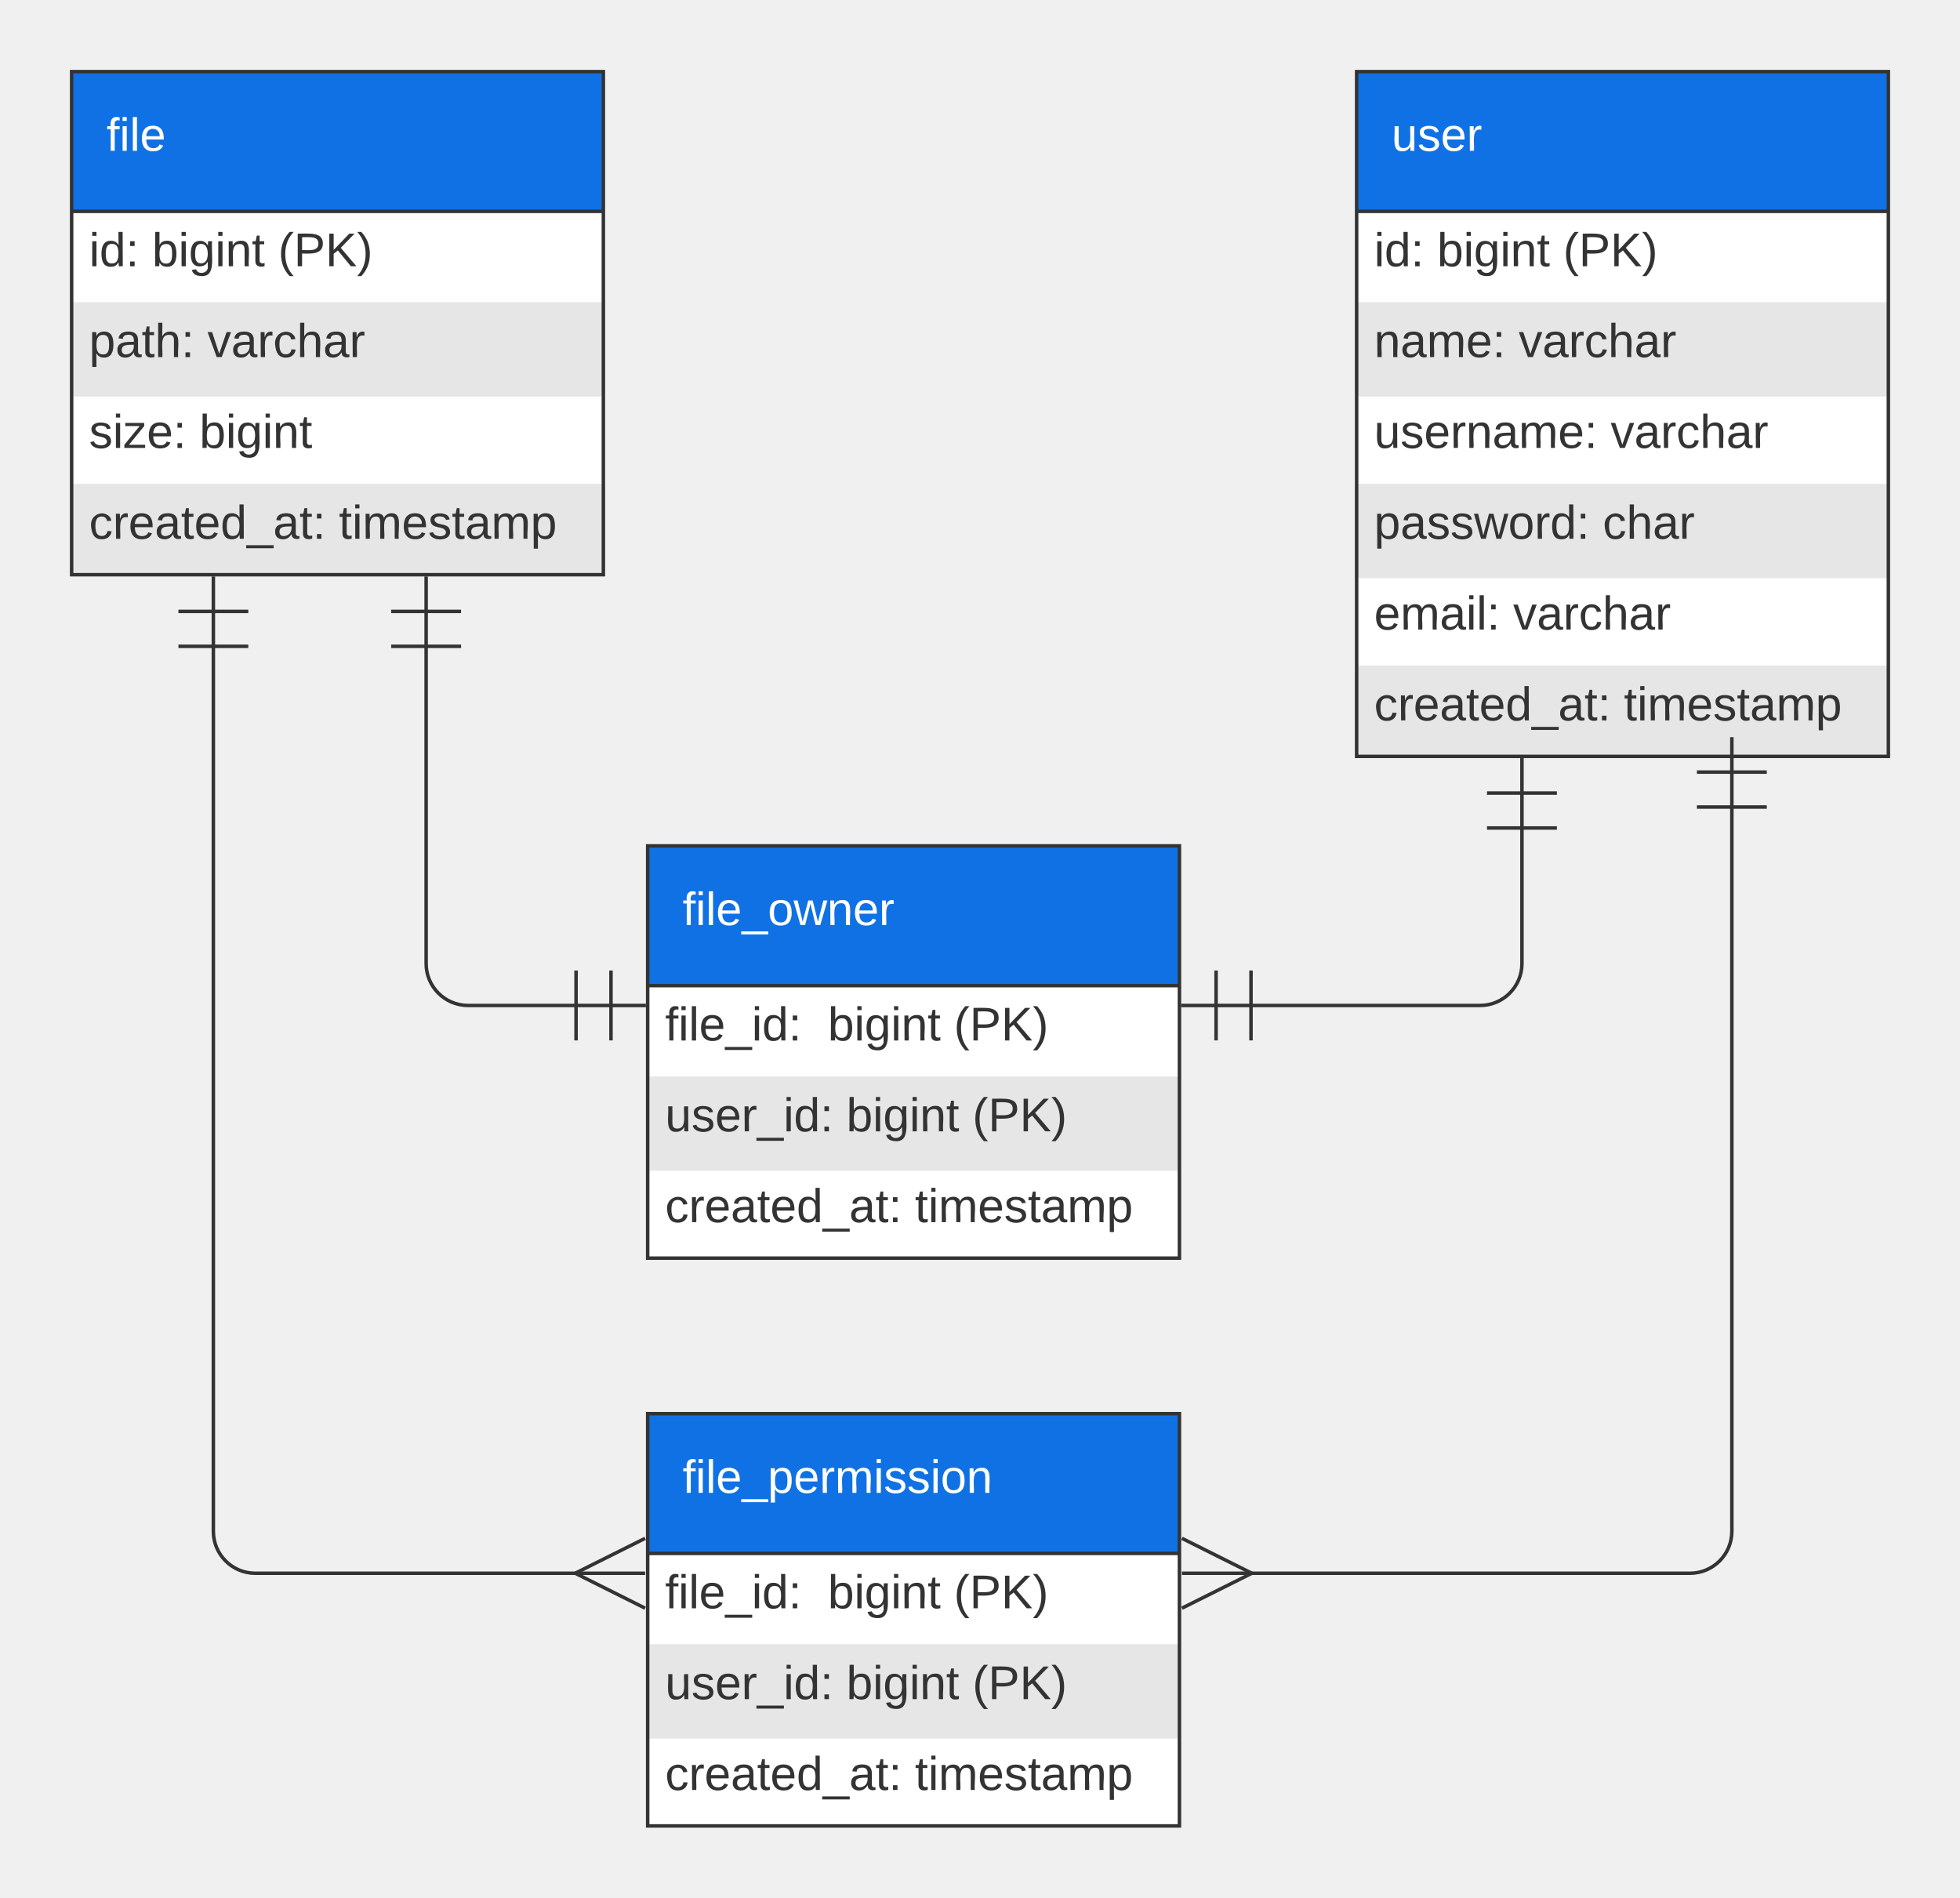
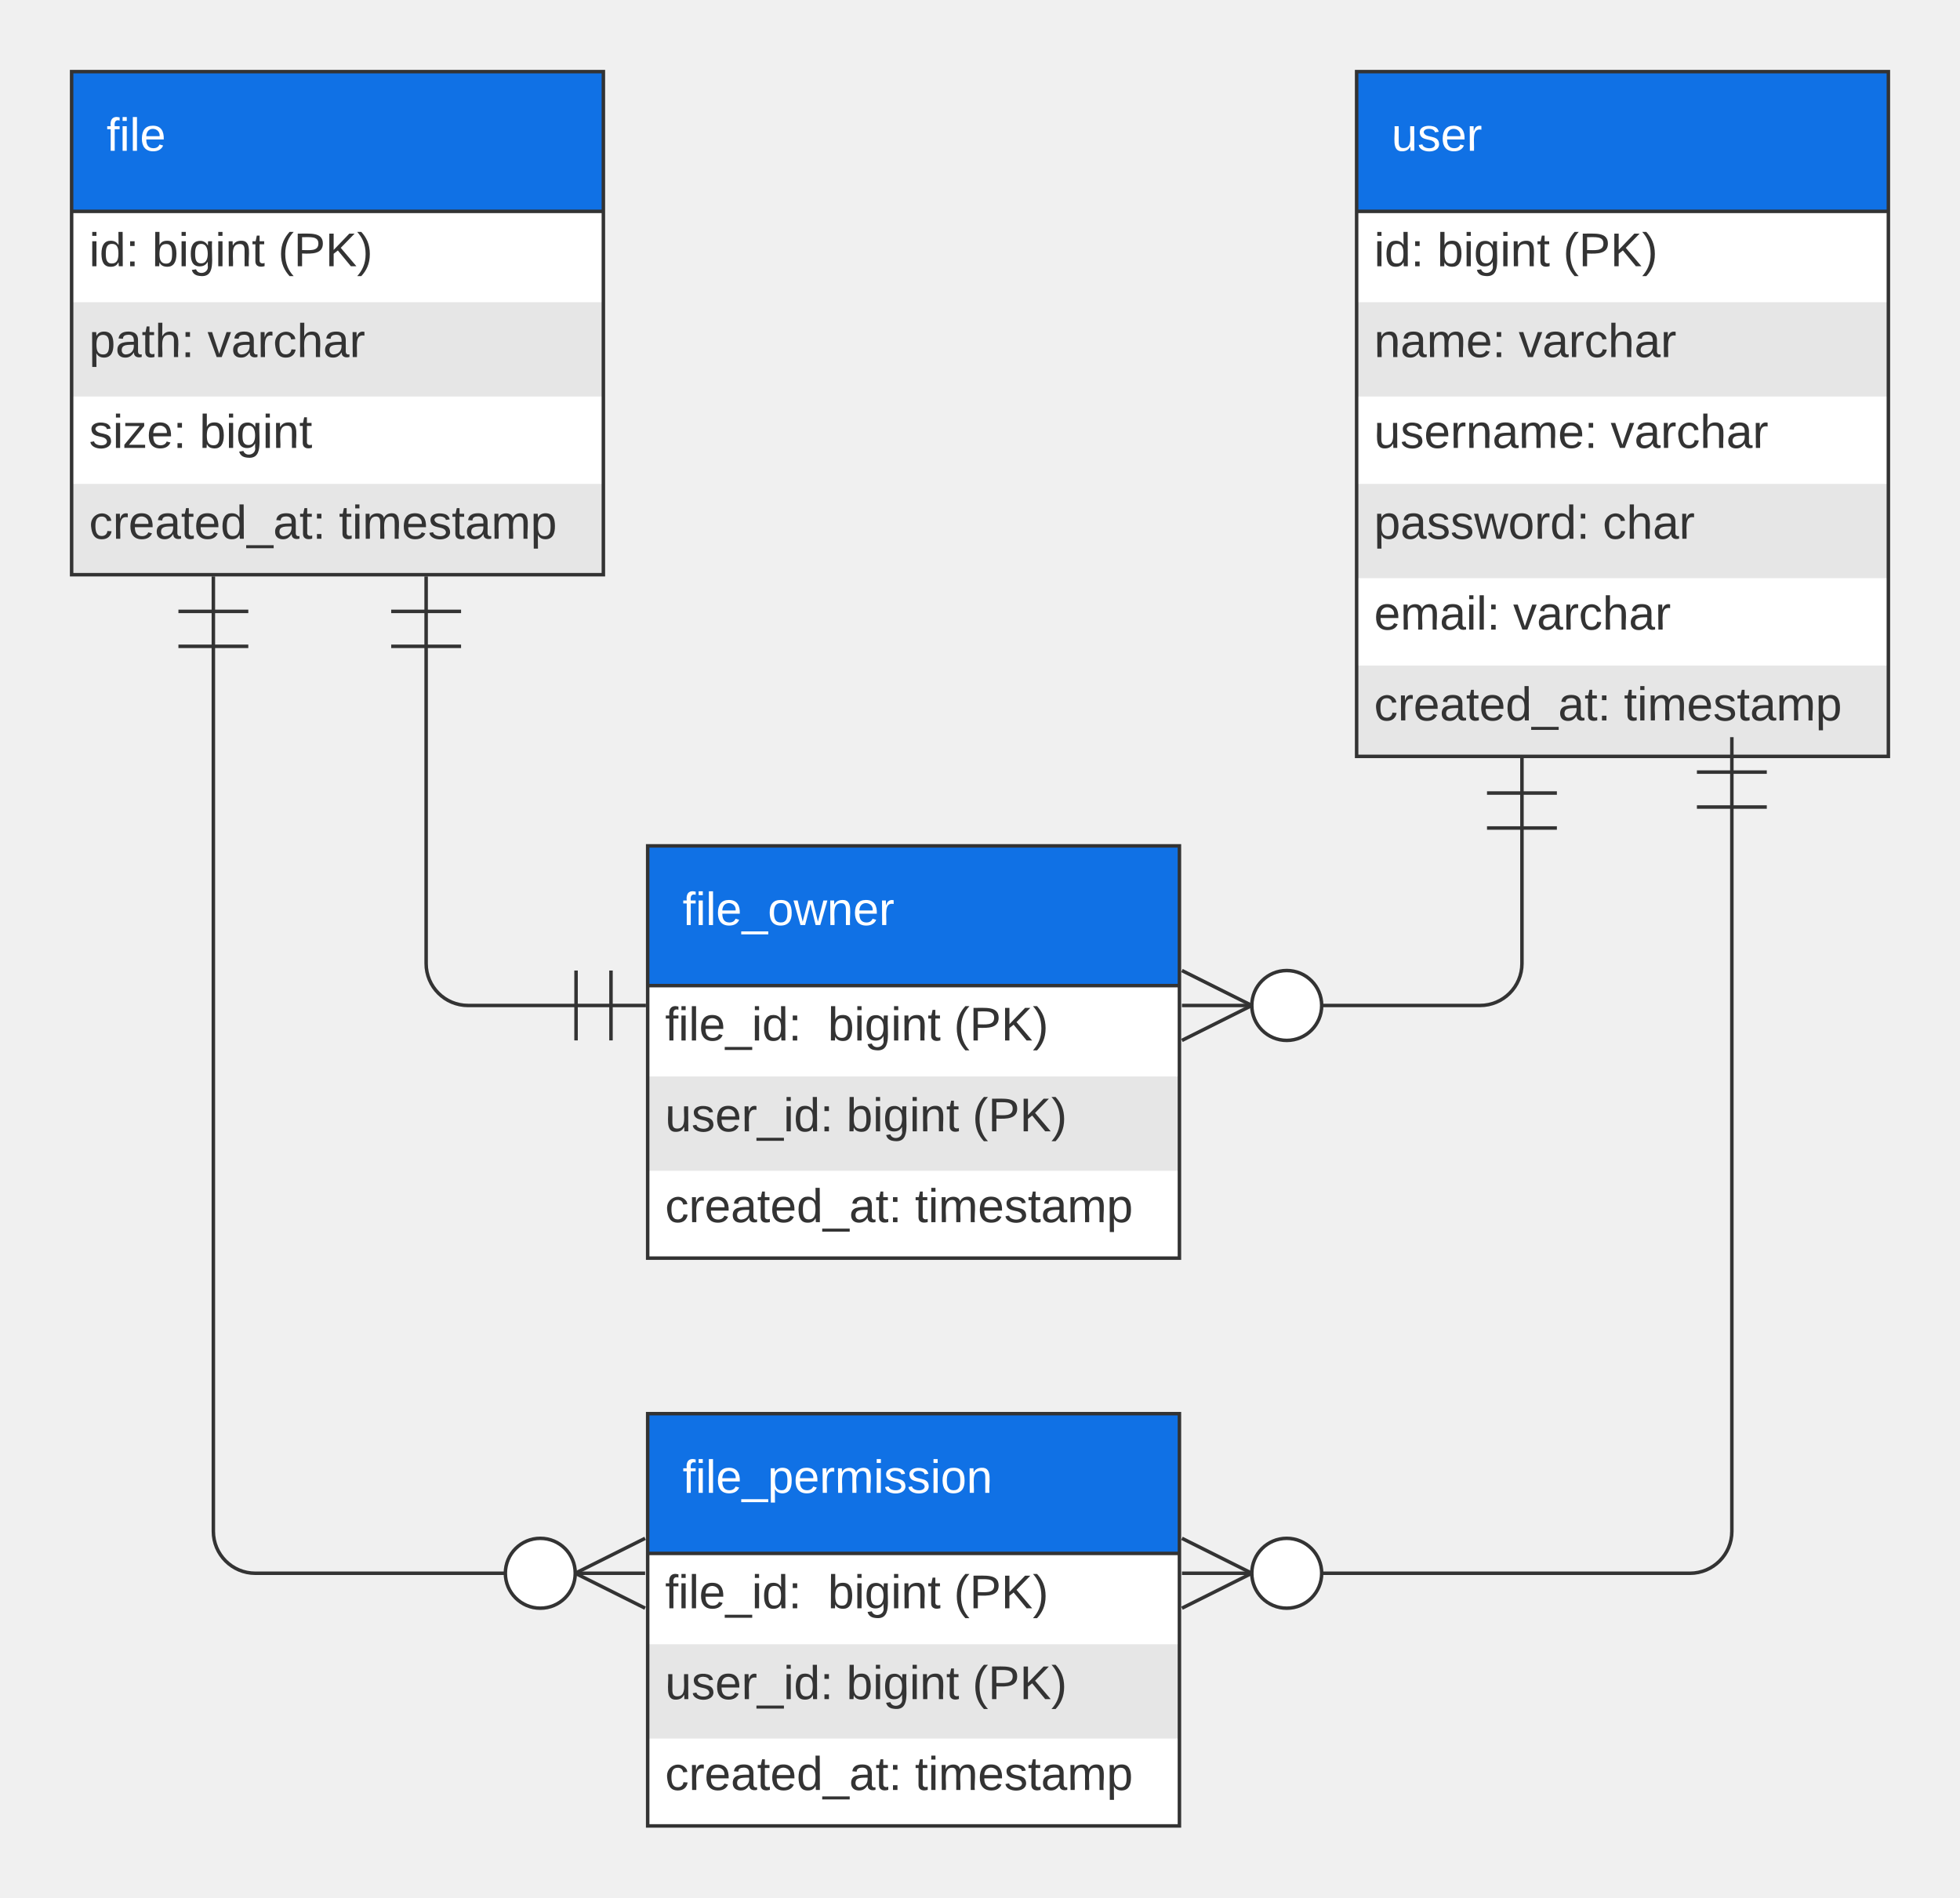
<svg xmlns="http://www.w3.org/2000/svg" xmlns:ns1="lucid" xmlns:xlink="http://www.w3.org/1999/xlink" width="561" height="543.14">
  <g transform="translate(380.5 660.5)" ns1:page-tab-id="0_0">
    <path d="M-360-640h152.2v144H-360z" fill="#fff" />
    <path d="M-360-574v27h152.2v-27M-360-522v26h152.2v-26" fill="#e6e6e6" />
    <path d="M-360-600v-40h152.2v40" fill="#1071e5" />
    <path d="M-360-640h152.2v144H-360zM-360-600h152.2" stroke="#333" fill="none" />
    <use xlink:href="#a" transform="matrix(1,0,0,1,-350,-640) translate(0 22.66667)" />
    <use xlink:href="#b" transform="matrix(1,0,0,1,-355,-597.5) translate(0 13.21111)" />
    <use xlink:href="#c" transform="matrix(1,0,0,1,-355,-597.5) translate(18.03642 13.21111)" />
    <use xlink:href="#d" transform="matrix(1,0,0,1,-355,-597.5) translate(54.10926 13.21111)" />
    <use xlink:href="#e" transform="matrix(1,0,0,1,-355,-571.5) translate(0 13.21111)" />
    <use xlink:href="#f" transform="matrix(1,0,0,1,-355,-571.5) translate(33.88889 13.21111)" />
    <use xlink:href="#g" transform="matrix(1,0,0,1,-355,-545.5) translate(0 13.21111)" />
    <use xlink:href="#h" transform="matrix(1,0,0,1,-355,-545.5) translate(31.59198 13.21111)" />
    <use xlink:href="#i" transform="matrix(1,0,0,1,-355,-519.5) translate(0 13.21111)" />
    <use xlink:href="#j" transform="matrix(1,0,0,1,-355,-519.5) translate(71.50556 13.21111)" />
    <path d="M7.8-640H160v196H7.8z" fill="#fff" />
    <path d="M7.8-574v27H160v-27M7.8-522v27H160v-27M7.8-470v26H160v-26" fill="#e6e6e6" />
    <path d="M7.8-600v-40H160v40" fill="#1071e5" />
    <path d="M7.8-640H160v196H7.8zM7.8-600H160" stroke="#333" fill="none" />
    <use xlink:href="#k" transform="matrix(1,0,0,1,17.80488,-640) translate(0 22.66667)" />
    <use xlink:href="#b" transform="matrix(1,0,0,1,12.80488,-597.5) translate(0 13.21111)" />
    <use xlink:href="#c" transform="matrix(1,0,0,1,12.80488,-597.5) translate(18.03642 13.21111)" />
    <use xlink:href="#d" transform="matrix(1,0,0,1,12.80488,-597.5) translate(54.10926 13.21111)" />
    <use xlink:href="#l" transform="matrix(1,0,0,1,12.80488,-571.5) translate(0 13.21111)" />
    <use xlink:href="#f" transform="matrix(1,0,0,1,12.80488,-571.5) translate(41.3821 13.21111)" />
    <use xlink:href="#m" transform="matrix(1,0,0,1,12.80488,-545.5) translate(0 13.21111)" />
    <use xlink:href="#f" transform="matrix(1,0,0,1,12.80488,-545.5) translate(67.70247 13.21111)" />
    <use xlink:href="#n" transform="matrix(1,0,0,1,12.80488,-519.5) translate(0 13.21111)" />
    <use xlink:href="#o" transform="matrix(1,0,0,1,12.80488,-519.5) translate(65.44321 13.21111)" />
    <use xlink:href="#p" transform="matrix(1,0,0,1,12.80488,-493.5) translate(0 13.21111)" />
    <use xlink:href="#f" transform="matrix(1,0,0,1,12.80488,-493.5) translate(39.80062 13.21111)" />
    <use xlink:href="#i" transform="matrix(1,0,0,1,12.80488,-467.5) translate(0 13.21111)" />
    <use xlink:href="#j" transform="matrix(1,0,0,1,12.80488,-467.5) translate(71.50556 13.21111)" />
    <path d="M-195.12-255.86h152.2v118h-152.2z" fill="#fff" />
    <path d="M-195.12-189.86v27h152.2v-27" fill="#e6e6e6" />
    <path d="M-195.12-215.86v-40h152.2v40" fill="#1071e5" />
    <path d="M-195.12-255.86h152.2v118h-152.2zM-195.12-215.86h152.2" stroke="#333" fill="none" />
    <use xlink:href="#q" transform="matrix(1,0,0,1,-185.122,-255.8629) translate(0 22.66667)" />
    <use xlink:href="#r" transform="matrix(1,0,0,1,-190.122,-213.3629) translate(0 13.21111)" />
    <use xlink:href="#c" transform="matrix(1,0,0,1,-190.122,-213.3629) translate(46.5784 13.21111)" />
    <use xlink:href="#d" transform="matrix(1,0,0,1,-190.122,-213.3629) translate(82.65123 13.21111)" />
    <use xlink:href="#s" transform="matrix(1,0,0,1,-190.122,-187.3629) translate(0 13.21111)" />
    <use xlink:href="#c" transform="matrix(1,0,0,1,-190.122,-187.3629) translate(51.88765 13.21111)" />
    <use xlink:href="#d" transform="matrix(1,0,0,1,-190.122,-187.3629) translate(87.96049 13.21111)" />
    <use xlink:href="#i" transform="matrix(1,0,0,1,-190.122,-161.3629) translate(0 13.21111)" />
    <use xlink:href="#j" transform="matrix(1,0,0,1,-190.122,-161.3629) translate(71.50556 13.21111)" />
-     <path d="M-319.43-475.5v253.32a12 12 0 0 0 12 12h92.4" stroke="#333" fill="none" />
+     <path d="M-319.43-475.5v253.32a12 12 0 0 0 12 12h72.3" stroke="#333" fill="none" />
    <path d="M-329.43-485.5h20M-319.43-495.5v20M-329.43-475.5h20" stroke="#333" fill="#fff" />
    <path d="M-195.85-200.18l-20-10 20-10" stroke="#333" fill="#fff" fill-opacity="0" />
-     <path d="M-195.85-210.18h-20" stroke="#333" fill="#fff" />
-     <path d="M115.2-429.5v207.32a12 12 0 0 1-12 12H-23.03" stroke="#333" fill="none" />
+     <path d="M-195.85-210.18h-20M-215.85-210.18c0 5.52-4.47 10-10 10-5.52 0-10-4.48-10-10s4.48-10 10-10c5.53 0 10 4.48 10 10" stroke="#333" fill="#fff" />
+     <path d="M115.2-429.5v207.32a12 12 0 0 1-12 12H-2.94" stroke="#333" fill="none" />
    <path d="M105.2-439.5h20M115.2-449.5v20M105.2-429.5h20" stroke="#333" fill="#fff" />
    <path d="M-42.2-220.18l20 10-20 10" stroke="#333" fill="#fff" fill-opacity="0" />
-     <path d="M-42.2-210.18h20" stroke="#333" fill="#fff" />
+     <path d="M-42.2-210.18h20M-2.2-210.18c0 5.52-4.48 10-10 10-5.53 0-10-4.48-10-10s4.47-10 10-10c5.52 0 10 4.48 10 10" stroke="#333" fill="#fff" />
    <path d="M-195.12-418.38h152.2v118h-152.2z" fill="#fff" />
    <path d="M-195.12-352.38v27h152.2v-27" fill="#e6e6e6" />
    <path d="M-195.12-378.38v-40h152.2v40" fill="#1071e5" />
    <path d="M-195.12-418.38h152.2v118h-152.2zM-195.12-378.38h152.2" stroke="#333" fill="none" />
    <use xlink:href="#t" transform="matrix(1,0,0,1,-185.122,-418.3824) translate(0 22.66667)" />
    <use xlink:href="#r" transform="matrix(1,0,0,1,-190.122,-375.8824) translate(0 13.21111)" />
    <use xlink:href="#c" transform="matrix(1,0,0,1,-190.122,-375.8824) translate(46.5784 13.21111)" />
    <use xlink:href="#d" transform="matrix(1,0,0,1,-190.122,-375.8824) translate(82.65123 13.21111)" />
    <g>
      <use xlink:href="#s" transform="matrix(1,0,0,1,-190.122,-349.8824) translate(0 13.21111)" />
      <use xlink:href="#c" transform="matrix(1,0,0,1,-190.122,-349.8824) translate(51.88765 13.21111)" />
      <use xlink:href="#d" transform="matrix(1,0,0,1,-190.122,-349.8824) translate(87.96049 13.21111)" />
    </g>
    <g>
      <use xlink:href="#i" transform="matrix(1,0,0,1,-190.122,-323.8824) translate(0 13.21111)" />
      <use xlink:href="#j" transform="matrix(1,0,0,1,-190.122,-323.8824) translate(71.50556 13.21111)" />
    </g>
-     <path d="M-22.43-372.7h65.55a12 12 0 0 0 12-12v-38.8" stroke="#333" fill="none" />
-     <path d="M-32.43-362.7v-20M-42.43-372.7h20M-22.43-362.7v-20M45.12-433.5h20M55.12-443.5v20M45.12-423.5h20" stroke="#333" fill="#fff" />
+     <path d="M-2.93-372.7h46.05a12 12 0 0 0 12-12v-38.8" stroke="#333" fill="none" />
+     <path d="M-42.2-382.7l20 10-20 10" stroke="#333" fill="#fff" fill-opacity="0" />
+     <path d="M-42.2-372.7h20M-2.2-372.7c0 5.52-4.48 10-10 10-5.53 0-10-4.48-10-10s4.47-10 10-10c5.52 0 10 4.48 10 10M45.12-433.5h20M55.12-443.5v20M45.12-423.5h20" stroke="#333" fill="#fff" />
    <path d="M-258.53-475.5v90.8a12 12 0 0 0 12 12h30.9" stroke="#333" fill="none" />
    <path d="M-268.53-485.5h20M-258.53-495.5v20M-268.53-475.5h20M-205.62-382.7v20M-195.62-372.7h-20M-215.62-382.7v20" stroke="#333" fill="#fff" />
    <defs>
      <path fill="#fff" d="M101-234c-31-9-42 10-38 44h38v23H63V0H32v-167H5v-23h27c-7-52 17-82 69-68v24" id="u" />
      <path fill="#fff" d="M24-231v-30h32v30H24zM24 0v-190h32V0H24" id="v" />
      <path fill="#fff" d="M24 0v-261h32V0H24" id="w" />
      <path fill="#fff" d="M100-194c63 0 86 42 84 106H49c0 40 14 67 53 68 26 1 43-12 49-29l28 8c-11 28-37 45-77 45C44 4 14-33 15-96c1-61 26-98 85-98zm52 81c6-60-76-77-97-28-3 7-6 17-6 28h103" id="x" />
      <g id="a">
        <use transform="matrix(0.03703704,0,0,0.03703704,0,0)" xlink:href="#u" />
        <use transform="matrix(0.03703704,0,0,0.03703704,3.703704,0)" xlink:href="#v" />
        <use transform="matrix(0.03703704,0,0,0.03703704,6.62963,0)" xlink:href="#w" />
        <use transform="matrix(0.03703704,0,0,0.03703704,9.555556,0)" xlink:href="#x" />
      </g>
      <path fill="#333" d="M24-231v-30h32v30H24zM24 0v-190h32V0H24" id="y" />
      <path fill="#333" d="M85-194c31 0 48 13 60 33l-1-100h32l1 261h-30c-2-10 0-23-3-31C134-8 116 4 85 4 32 4 16-35 15-94c0-66 23-100 70-100zm9 24c-40 0-46 34-46 75 0 40 6 74 45 74 42 0 51-32 51-76 0-42-9-74-50-73" id="z" />
      <path fill="#333" d="M33-154v-36h34v36H33zM33 0v-36h34V0H33" id="A" />
      <g id="b">
        <use transform="matrix(0.03765432,0,0,0.03765432,0,0)" xlink:href="#y" />
        <use transform="matrix(0.03765432,0,0,0.03765432,2.974691,0)" xlink:href="#z" />
        <use transform="matrix(0.03765432,0,0,0.03765432,10.50556,0)" xlink:href="#A" />
      </g>
      <path fill="#333" d="M115-194c53 0 69 39 70 98 0 66-23 100-70 100C84 3 66-7 56-30L54 0H23l1-261h32v101c10-23 28-34 59-34zm-8 174c40 0 45-34 45-75 0-40-5-75-45-74-42 0-51 32-51 76 0 43 10 73 51 73" id="B" />
      <path fill="#333" d="M177-190C167-65 218 103 67 71c-23-6-38-20-44-43l32-5c15 47 100 32 89-28v-30C133-14 115 1 83 1 29 1 15-40 15-95c0-56 16-97 71-98 29-1 48 16 59 35 1-10 0-23 2-32h30zM94-22c36 0 50-32 50-73 0-42-14-75-50-75-39 0-46 34-46 75s6 73 46 73" id="C" />
      <path fill="#333" d="M117-194c89-4 53 116 60 194h-32v-121c0-31-8-49-39-48C34-167 62-67 57 0H25l-1-190h30c1 10-1 24 2 32 11-22 29-35 61-36" id="D" />
      <path fill="#333" d="M59-47c-2 24 18 29 38 22v24C64 9 27 4 27-40v-127H5v-23h24l9-43h21v43h35v23H59v120" id="E" />
      <g id="c">
        <use transform="matrix(0.03765432,0,0,0.03765432,0,0)" xlink:href="#B" />
        <use transform="matrix(0.03765432,0,0,0.03765432,7.530864,0)" xlink:href="#y" />
        <use transform="matrix(0.03765432,0,0,0.03765432,10.50556,0)" xlink:href="#C" />
        <use transform="matrix(0.03765432,0,0,0.03765432,18.03642,0)" xlink:href="#y" />
        <use transform="matrix(0.03765432,0,0,0.03765432,21.01111,0)" xlink:href="#D" />
        <use transform="matrix(0.03765432,0,0,0.03765432,28.54198,0)" xlink:href="#E" />
      </g>
      <path fill="#333" d="M87 75C49 33 22-17 22-94c0-76 28-126 65-167h31c-38 41-64 92-64 168S80 34 118 75H87" id="F" />
      <path fill="#333" d="M30-248c87 1 191-15 191 75 0 78-77 80-158 76V0H30v-248zm33 125c57 0 124 11 124-50 0-59-68-47-124-48v98" id="G" />
      <path fill="#333" d="M194 0L95-120 63-95V0H30v-248h33v124l119-124h40L117-140 236 0h-42" id="H" />
      <path fill="#333" d="M33-261c38 41 65 92 65 168S71 34 33 75H2C39 34 66-17 66-93S39-220 2-261h31" id="I" />
      <g id="d">
        <use transform="matrix(0.03765432,0,0,0.03765432,0,0)" xlink:href="#F" />
        <use transform="matrix(0.03765432,0,0,0.03765432,4.480864,0)" xlink:href="#G" />
        <use transform="matrix(0.03765432,0,0,0.03765432,13.5179,0)" xlink:href="#H" />
        <use transform="matrix(0.03765432,0,0,0.03765432,22.55494,0)" xlink:href="#I" />
      </g>
      <path fill="#333" d="M115-194c55 1 70 41 70 98S169 2 115 4C84 4 66-9 55-30l1 105H24l-1-265h31l2 30c10-21 28-34 59-34zm-8 174c40 0 45-34 45-75s-6-73-45-74c-42 0-51 32-51 76 0 43 10 73 51 73" id="J" />
      <path fill="#333" d="M141-36C126-15 110 5 73 4 37 3 15-17 15-53c-1-64 63-63 125-63 3-35-9-54-41-54-24 1-41 7-42 31l-33-3c5-37 33-52 76-52 45 0 72 20 72 64v82c-1 20 7 32 28 27v20c-31 9-61-2-59-35zM48-53c0 20 12 33 32 33 41-3 63-29 60-74-43 2-92-5-92 41" id="K" />
      <path fill="#333" d="M106-169C34-169 62-67 57 0H25v-261h32l-1 103c12-21 28-36 61-36 89 0 53 116 60 194h-32v-121c2-32-8-49-39-48" id="L" />
      <g id="e">
        <use transform="matrix(0.03765432,0,0,0.03765432,0,0)" xlink:href="#J" />
        <use transform="matrix(0.03765432,0,0,0.03765432,7.530864,0)" xlink:href="#K" />
        <use transform="matrix(0.03765432,0,0,0.03765432,15.06173,0)" xlink:href="#E" />
        <use transform="matrix(0.03765432,0,0,0.03765432,18.82716,0)" xlink:href="#L" />
        <use transform="matrix(0.03765432,0,0,0.03765432,26.35802,0)" xlink:href="#A" />
      </g>
      <path fill="#333" d="M108 0H70L1-190h34L89-25l56-165h34" id="M" />
      <path fill="#333" d="M114-163C36-179 61-72 57 0H25l-1-190h30c1 12-1 29 2 39 6-27 23-49 58-41v29" id="N" />
      <path fill="#333" d="M96-169c-40 0-48 33-48 73s9 75 48 75c24 0 41-14 43-38l32 2c-6 37-31 61-74 61-59 0-76-41-82-99-10-93 101-131 147-64 4 7 5 14 7 22l-32 3c-4-21-16-35-41-35" id="O" />
      <g id="f">
        <use transform="matrix(0.03765432,0,0,0.03765432,0,0)" xlink:href="#M" />
        <use transform="matrix(0.03765432,0,0,0.03765432,6.777778,0)" xlink:href="#K" />
        <use transform="matrix(0.03765432,0,0,0.03765432,14.30864,0)" xlink:href="#N" />
        <use transform="matrix(0.03765432,0,0,0.03765432,18.78951,0)" xlink:href="#O" />
        <use transform="matrix(0.03765432,0,0,0.03765432,25.56728,0)" xlink:href="#L" />
        <use transform="matrix(0.03765432,0,0,0.03765432,33.09815,0)" xlink:href="#K" />
        <use transform="matrix(0.03765432,0,0,0.03765432,40.62901,0)" xlink:href="#N" />
      </g>
      <path fill="#333" d="M135-143c-3-34-86-38-87 0 15 53 115 12 119 90S17 21 10-45l28-5c4 36 97 45 98 0-10-56-113-15-118-90-4-57 82-63 122-42 12 7 21 19 24 35" id="P" />
      <path fill="#333" d="M9 0v-24l116-142H16v-24h144v24L44-24h123V0H9" id="Q" />
      <path fill="#333" d="M100-194c63 0 86 42 84 106H49c0 40 14 67 53 68 26 1 43-12 49-29l28 8c-11 28-37 45-77 45C44 4 14-33 15-96c1-61 26-98 85-98zm52 81c6-60-76-77-97-28-3 7-6 17-6 28h103" id="R" />
      <g id="g">
        <use transform="matrix(0.03765432,0,0,0.03765432,0,0)" xlink:href="#P" />
        <use transform="matrix(0.03765432,0,0,0.03765432,6.777778,0)" xlink:href="#y" />
        <use transform="matrix(0.03765432,0,0,0.03765432,9.752469,0)" xlink:href="#Q" />
        <use transform="matrix(0.03765432,0,0,0.03765432,16.53025,0)" xlink:href="#R" />
        <use transform="matrix(0.03765432,0,0,0.03765432,24.06111,0)" xlink:href="#A" />
      </g>
      <g id="h">
        <use transform="matrix(0.03765432,0,0,0.03765432,0,0)" xlink:href="#B" />
        <use transform="matrix(0.03765432,0,0,0.03765432,7.530864,0)" xlink:href="#y" />
        <use transform="matrix(0.03765432,0,0,0.03765432,10.50556,0)" xlink:href="#C" />
        <use transform="matrix(0.03765432,0,0,0.03765432,18.03642,0)" xlink:href="#y" />
        <use transform="matrix(0.03765432,0,0,0.03765432,21.01111,0)" xlink:href="#D" />
        <use transform="matrix(0.03765432,0,0,0.03765432,28.54198,0)" xlink:href="#E" />
      </g>
      <path fill="#333" d="M-5 72V49h209v23H-5" id="S" />
      <g id="i">
        <use transform="matrix(0.03765432,0,0,0.03765432,0,0)" xlink:href="#O" />
        <use transform="matrix(0.03765432,0,0,0.03765432,6.777778,0)" xlink:href="#N" />
        <use transform="matrix(0.03765432,0,0,0.03765432,11.25864,0)" xlink:href="#R" />
        <use transform="matrix(0.03765432,0,0,0.03765432,18.78951,0)" xlink:href="#K" />
        <use transform="matrix(0.03765432,0,0,0.03765432,26.32037,0)" xlink:href="#E" />
        <use transform="matrix(0.03765432,0,0,0.03765432,30.0858,0)" xlink:href="#R" />
        <use transform="matrix(0.03765432,0,0,0.03765432,37.61667,0)" xlink:href="#z" />
        <use transform="matrix(0.03765432,0,0,0.03765432,45.14753,0)" xlink:href="#S" />
        <use transform="matrix(0.03765432,0,0,0.03765432,52.6784,0)" xlink:href="#K" />
        <use transform="matrix(0.03765432,0,0,0.03765432,60.20926,0)" xlink:href="#E" />
        <use transform="matrix(0.03765432,0,0,0.03765432,63.97469,0)" xlink:href="#A" />
      </g>
      <path fill="#333" d="M210-169c-67 3-38 105-44 169h-31v-121c0-29-5-50-35-48C34-165 62-65 56 0H25l-1-190h30c1 10-1 24 2 32 10-44 99-50 107 0 11-21 27-35 58-36 85-2 47 119 55 194h-31v-121c0-29-5-49-35-48" id="T" />
      <g id="j">
        <use transform="matrix(0.03765432,0,0,0.03765432,0,0)" xlink:href="#E" />
        <use transform="matrix(0.03765432,0,0,0.03765432,3.765432,0)" xlink:href="#y" />
        <use transform="matrix(0.03765432,0,0,0.03765432,6.740123,0)" xlink:href="#T" />
        <use transform="matrix(0.03765432,0,0,0.03765432,17.99877,0)" xlink:href="#R" />
        <use transform="matrix(0.03765432,0,0,0.03765432,25.52963,0)" xlink:href="#P" />
        <use transform="matrix(0.03765432,0,0,0.03765432,32.30741,0)" xlink:href="#E" />
        <use transform="matrix(0.03765432,0,0,0.03765432,36.07284,0)" xlink:href="#K" />
        <use transform="matrix(0.03765432,0,0,0.03765432,43.6037,0)" xlink:href="#T" />
        <use transform="matrix(0.03765432,0,0,0.03765432,54.86235,0)" xlink:href="#J" />
      </g>
      <path fill="#fff" d="M84 4C-5 8 30-112 23-190h32v120c0 31 7 50 39 49 72-2 45-101 50-169h31l1 190h-30c-1-10 1-25-2-33-11 22-28 36-60 37" id="U" />
      <path fill="#fff" d="M135-143c-3-34-86-38-87 0 15 53 115 12 119 90S17 21 10-45l28-5c4 36 97 45 98 0-10-56-113-15-118-90-4-57 82-63 122-42 12 7 21 19 24 35" id="V" />
      <path fill="#fff" d="M114-163C36-179 61-72 57 0H25l-1-190h30c1 12-1 29 2 39 6-27 23-49 58-41v29" id="W" />
      <g id="k">
        <use transform="matrix(0.03703704,0,0,0.03703704,0,0)" xlink:href="#U" />
        <use transform="matrix(0.03703704,0,0,0.03703704,7.407407,0)" xlink:href="#V" />
        <use transform="matrix(0.03703704,0,0,0.03703704,14.07407,0)" xlink:href="#x" />
        <use transform="matrix(0.03703704,0,0,0.03703704,21.48148,0)" xlink:href="#W" />
      </g>
      <g id="l">
        <use transform="matrix(0.03765432,0,0,0.03765432,0,0)" xlink:href="#D" />
        <use transform="matrix(0.03765432,0,0,0.03765432,7.530864,0)" xlink:href="#K" />
        <use transform="matrix(0.03765432,0,0,0.03765432,15.06173,0)" xlink:href="#T" />
        <use transform="matrix(0.03765432,0,0,0.03765432,26.32037,0)" xlink:href="#R" />
        <use transform="matrix(0.03765432,0,0,0.03765432,33.85123,0)" xlink:href="#A" />
      </g>
      <path fill="#333" d="M84 4C-5 8 30-112 23-190h32v120c0 31 7 50 39 49 72-2 45-101 50-169h31l1 190h-30c-1-10 1-25-2-33-11 22-28 36-60 37" id="X" />
      <g id="m">
        <use transform="matrix(0.03765432,0,0,0.03765432,0,0)" xlink:href="#X" />
        <use transform="matrix(0.03765432,0,0,0.03765432,7.530864,0)" xlink:href="#P" />
        <use transform="matrix(0.03765432,0,0,0.03765432,14.30864,0)" xlink:href="#R" />
        <use transform="matrix(0.03765432,0,0,0.03765432,21.83951,0)" xlink:href="#N" />
        <use transform="matrix(0.03765432,0,0,0.03765432,26.32037,0)" xlink:href="#D" />
        <use transform="matrix(0.03765432,0,0,0.03765432,33.85123,0)" xlink:href="#K" />
        <use transform="matrix(0.03765432,0,0,0.03765432,41.3821,0)" xlink:href="#T" />
        <use transform="matrix(0.03765432,0,0,0.03765432,52.64074,0)" xlink:href="#R" />
        <use transform="matrix(0.03765432,0,0,0.03765432,60.1716,0)" xlink:href="#A" />
      </g>
      <path fill="#333" d="M206 0h-36l-40-164L89 0H53L-1-190h32L70-26l43-164h34l41 164 42-164h31" id="Y" />
      <path fill="#333" d="M100-194c62-1 85 37 85 99 1 63-27 99-86 99S16-35 15-95c0-66 28-99 85-99zM99-20c44 1 53-31 53-75 0-43-8-75-51-75s-53 32-53 75 10 74 51 75" id="Z" />
      <g id="n">
        <use transform="matrix(0.03765432,0,0,0.03765432,0,0)" xlink:href="#J" />
        <use transform="matrix(0.03765432,0,0,0.03765432,7.530864,0)" xlink:href="#K" />
        <use transform="matrix(0.03765432,0,0,0.03765432,15.06173,0)" xlink:href="#P" />
        <use transform="matrix(0.03765432,0,0,0.03765432,21.83951,0)" xlink:href="#P" />
        <use transform="matrix(0.03765432,0,0,0.03765432,28.61728,0)" xlink:href="#Y" />
        <use transform="matrix(0.03765432,0,0,0.03765432,38.36975,0)" xlink:href="#Z" />
        <use transform="matrix(0.03765432,0,0,0.03765432,45.90062,0)" xlink:href="#N" />
        <use transform="matrix(0.03765432,0,0,0.03765432,50.38148,0)" xlink:href="#z" />
        <use transform="matrix(0.03765432,0,0,0.03765432,57.91235,0)" xlink:href="#A" />
      </g>
      <g id="o">
        <use transform="matrix(0.03765432,0,0,0.03765432,0,0)" xlink:href="#O" />
        <use transform="matrix(0.03765432,0,0,0.03765432,6.777778,0)" xlink:href="#L" />
        <use transform="matrix(0.03765432,0,0,0.03765432,14.30864,0)" xlink:href="#K" />
        <use transform="matrix(0.03765432,0,0,0.03765432,21.83951,0)" xlink:href="#N" />
      </g>
      <path fill="#333" d="M24 0v-261h32V0H24" id="aa" />
      <g id="p">
        <use transform="matrix(0.03765432,0,0,0.03765432,0,0)" xlink:href="#R" />
        <use transform="matrix(0.03765432,0,0,0.03765432,7.530864,0)" xlink:href="#T" />
        <use transform="matrix(0.03765432,0,0,0.03765432,18.78951,0)" xlink:href="#K" />
        <use transform="matrix(0.03765432,0,0,0.03765432,26.32037,0)" xlink:href="#y" />
        <use transform="matrix(0.03765432,0,0,0.03765432,29.29506,0)" xlink:href="#aa" />
        <use transform="matrix(0.03765432,0,0,0.03765432,32.26975,0)" xlink:href="#A" />
      </g>
      <path fill="#fff" d="M-5 72V49h209v23H-5" id="ab" />
      <path fill="#fff" d="M115-194c55 1 70 41 70 98S169 2 115 4C84 4 66-9 55-30l1 105H24l-1-265h31l2 30c10-21 28-34 59-34zm-8 174c40 0 45-34 45-75s-6-73-45-74c-42 0-51 32-51 76 0 43 10 73 51 73" id="ac" />
      <path fill="#fff" d="M210-169c-67 3-38 105-44 169h-31v-121c0-29-5-50-35-48C34-165 62-65 56 0H25l-1-190h30c1 10-1 24 2 32 10-44 99-50 107 0 11-21 27-35 58-36 85-2 47 119 55 194h-31v-121c0-29-5-49-35-48" id="ad" />
      <path fill="#fff" d="M100-194c62-1 85 37 85 99 1 63-27 99-86 99S16-35 15-95c0-66 28-99 85-99zM99-20c44 1 53-31 53-75 0-43-8-75-51-75s-53 32-53 75 10 74 51 75" id="ae" />
      <path fill="#fff" d="M117-194c89-4 53 116 60 194h-32v-121c0-31-8-49-39-48C34-167 62-67 57 0H25l-1-190h30c1 10-1 24 2 32 11-22 29-35 61-36" id="af" />
      <g id="q">
        <use transform="matrix(0.03703704,0,0,0.03703704,0,0)" xlink:href="#u" />
        <use transform="matrix(0.03703704,0,0,0.03703704,3.703704,0)" xlink:href="#v" />
        <use transform="matrix(0.03703704,0,0,0.03703704,6.62963,0)" xlink:href="#w" />
        <use transform="matrix(0.03703704,0,0,0.03703704,9.555556,0)" xlink:href="#x" />
        <use transform="matrix(0.03703704,0,0,0.03703704,16.96296,0)" xlink:href="#ab" />
        <use transform="matrix(0.03703704,0,0,0.03703704,24.37037,0)" xlink:href="#ac" />
        <use transform="matrix(0.03703704,0,0,0.03703704,31.77778,0)" xlink:href="#x" />
        <use transform="matrix(0.03703704,0,0,0.03703704,39.18519,0)" xlink:href="#W" />
        <use transform="matrix(0.03703704,0,0,0.03703704,43.59259,0)" xlink:href="#ad" />
        <use transform="matrix(0.03703704,0,0,0.03703704,54.66667,0)" xlink:href="#v" />
        <use transform="matrix(0.03703704,0,0,0.03703704,57.59259,0)" xlink:href="#V" />
        <use transform="matrix(0.03703704,0,0,0.03703704,64.25926,0)" xlink:href="#V" />
        <use transform="matrix(0.03703704,0,0,0.03703704,70.92593,0)" xlink:href="#v" />
        <use transform="matrix(0.03703704,0,0,0.03703704,73.85185,0)" xlink:href="#ae" />
        <use transform="matrix(0.03703704,0,0,0.03703704,81.25926,0)" xlink:href="#af" />
      </g>
      <path fill="#333" d="M101-234c-31-9-42 10-38 44h38v23H63V0H32v-167H5v-23h27c-7-52 17-82 69-68v24" id="ag" />
      <g id="r">
        <use transform="matrix(0.03765432,0,0,0.03765432,0,0)" xlink:href="#ag" />
        <use transform="matrix(0.03765432,0,0,0.03765432,3.765432,0)" xlink:href="#y" />
        <use transform="matrix(0.03765432,0,0,0.03765432,6.740123,0)" xlink:href="#aa" />
        <use transform="matrix(0.03765432,0,0,0.03765432,9.714815,0)" xlink:href="#R" />
        <use transform="matrix(0.03765432,0,0,0.03765432,17.24568,0)" xlink:href="#S" />
        <use transform="matrix(0.03765432,0,0,0.03765432,24.77654,0)" xlink:href="#y" />
        <use transform="matrix(0.03765432,0,0,0.03765432,27.75123,0)" xlink:href="#z" />
        <use transform="matrix(0.03765432,0,0,0.03765432,35.2821,0)" xlink:href="#A" />
      </g>
      <g id="s">
        <use transform="matrix(0.03765432,0,0,0.03765432,0,0)" xlink:href="#X" />
        <use transform="matrix(0.03765432,0,0,0.03765432,7.530864,0)" xlink:href="#P" />
        <use transform="matrix(0.03765432,0,0,0.03765432,14.30864,0)" xlink:href="#R" />
        <use transform="matrix(0.03765432,0,0,0.03765432,21.83951,0)" xlink:href="#N" />
        <use transform="matrix(0.03765432,0,0,0.03765432,26.32037,0)" xlink:href="#S" />
        <use transform="matrix(0.03765432,0,0,0.03765432,33.85123,0)" xlink:href="#y" />
        <use transform="matrix(0.03765432,0,0,0.03765432,36.82593,0)" xlink:href="#z" />
        <use transform="matrix(0.03765432,0,0,0.03765432,44.35679,0)" xlink:href="#A" />
      </g>
      <path fill="#fff" d="M206 0h-36l-40-164L89 0H53L-1-190h32L70-26l43-164h34l41 164 42-164h31" id="ah" />
      <g id="t">
        <use transform="matrix(0.03703704,0,0,0.03703704,0,0)" xlink:href="#u" />
        <use transform="matrix(0.03703704,0,0,0.03703704,3.703704,0)" xlink:href="#v" />
        <use transform="matrix(0.03703704,0,0,0.03703704,6.62963,0)" xlink:href="#w" />
        <use transform="matrix(0.03703704,0,0,0.03703704,9.555556,0)" xlink:href="#x" />
        <use transform="matrix(0.03703704,0,0,0.03703704,16.96296,0)" xlink:href="#ab" />
        <use transform="matrix(0.03703704,0,0,0.03703704,24.37037,0)" xlink:href="#ae" />
        <use transform="matrix(0.03703704,0,0,0.03703704,31.77778,0)" xlink:href="#ah" />
        <use transform="matrix(0.03703704,0,0,0.03703704,41.37037,0)" xlink:href="#af" />
        <use transform="matrix(0.03703704,0,0,0.03703704,48.77778,0)" xlink:href="#x" />
        <use transform="matrix(0.03703704,0,0,0.03703704,56.18519,0)" xlink:href="#W" />
      </g>
    </defs>
  </g>
</svg>
